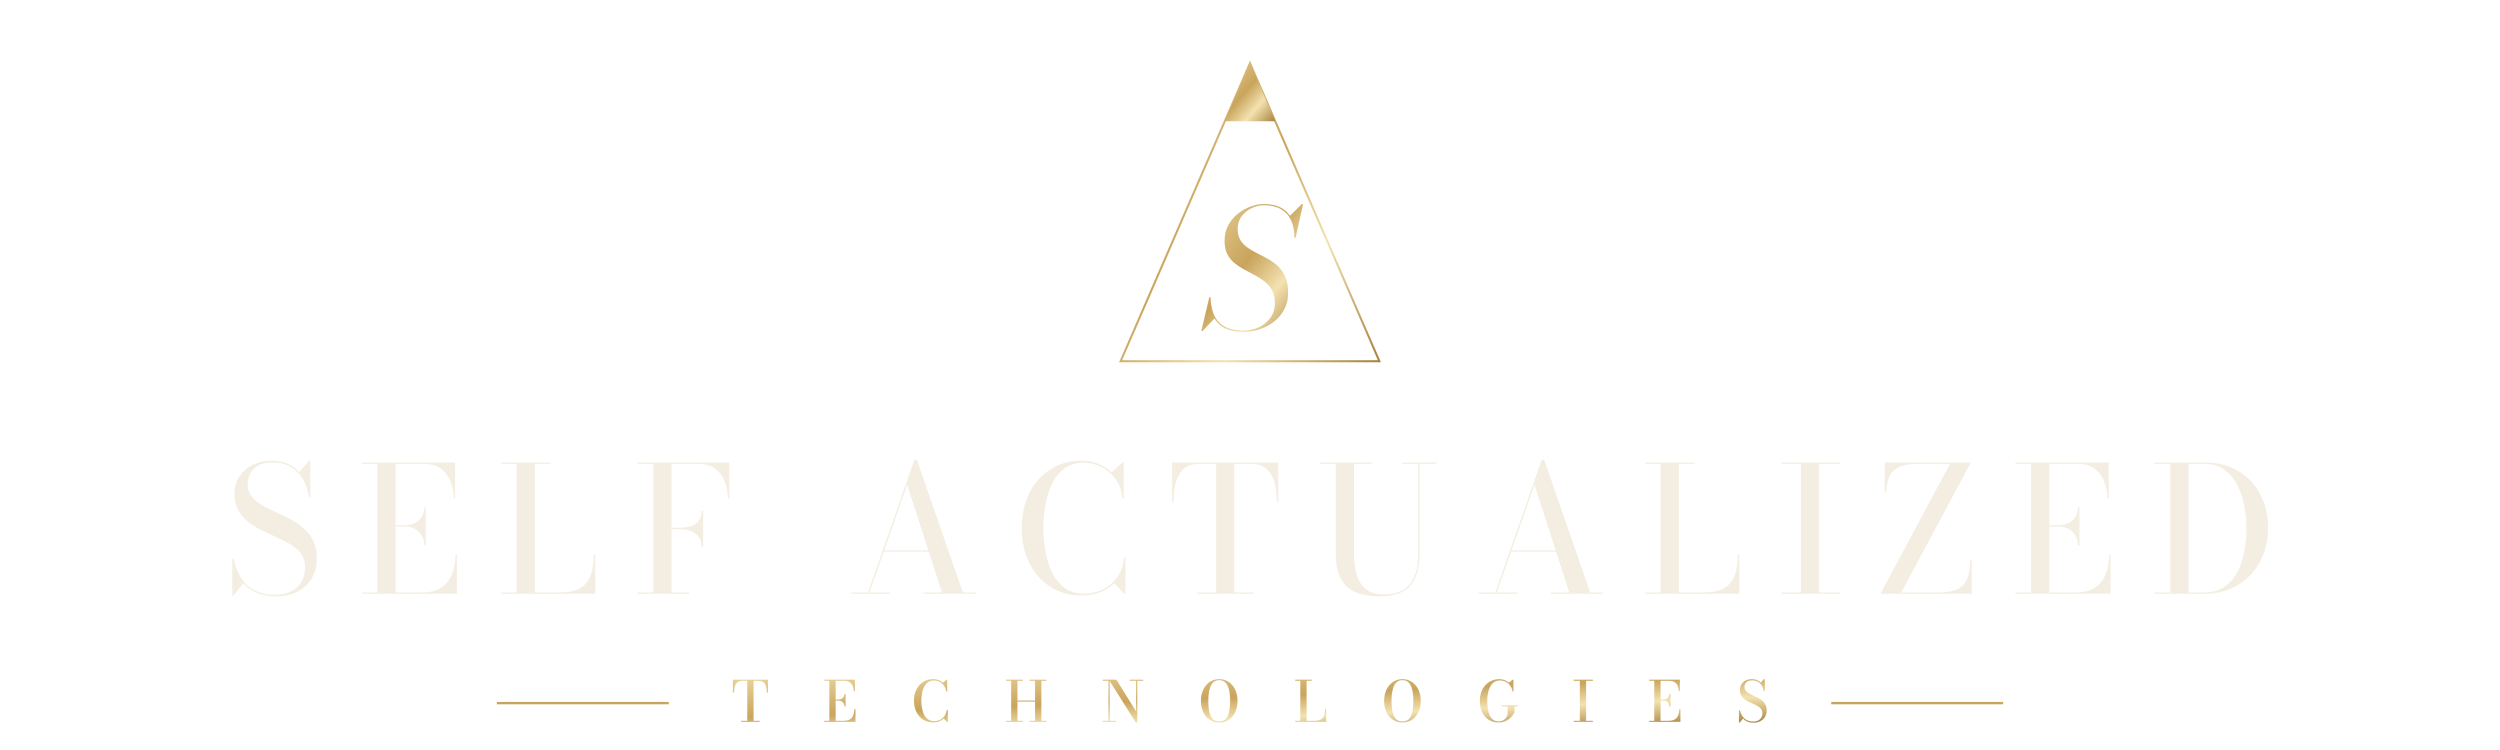
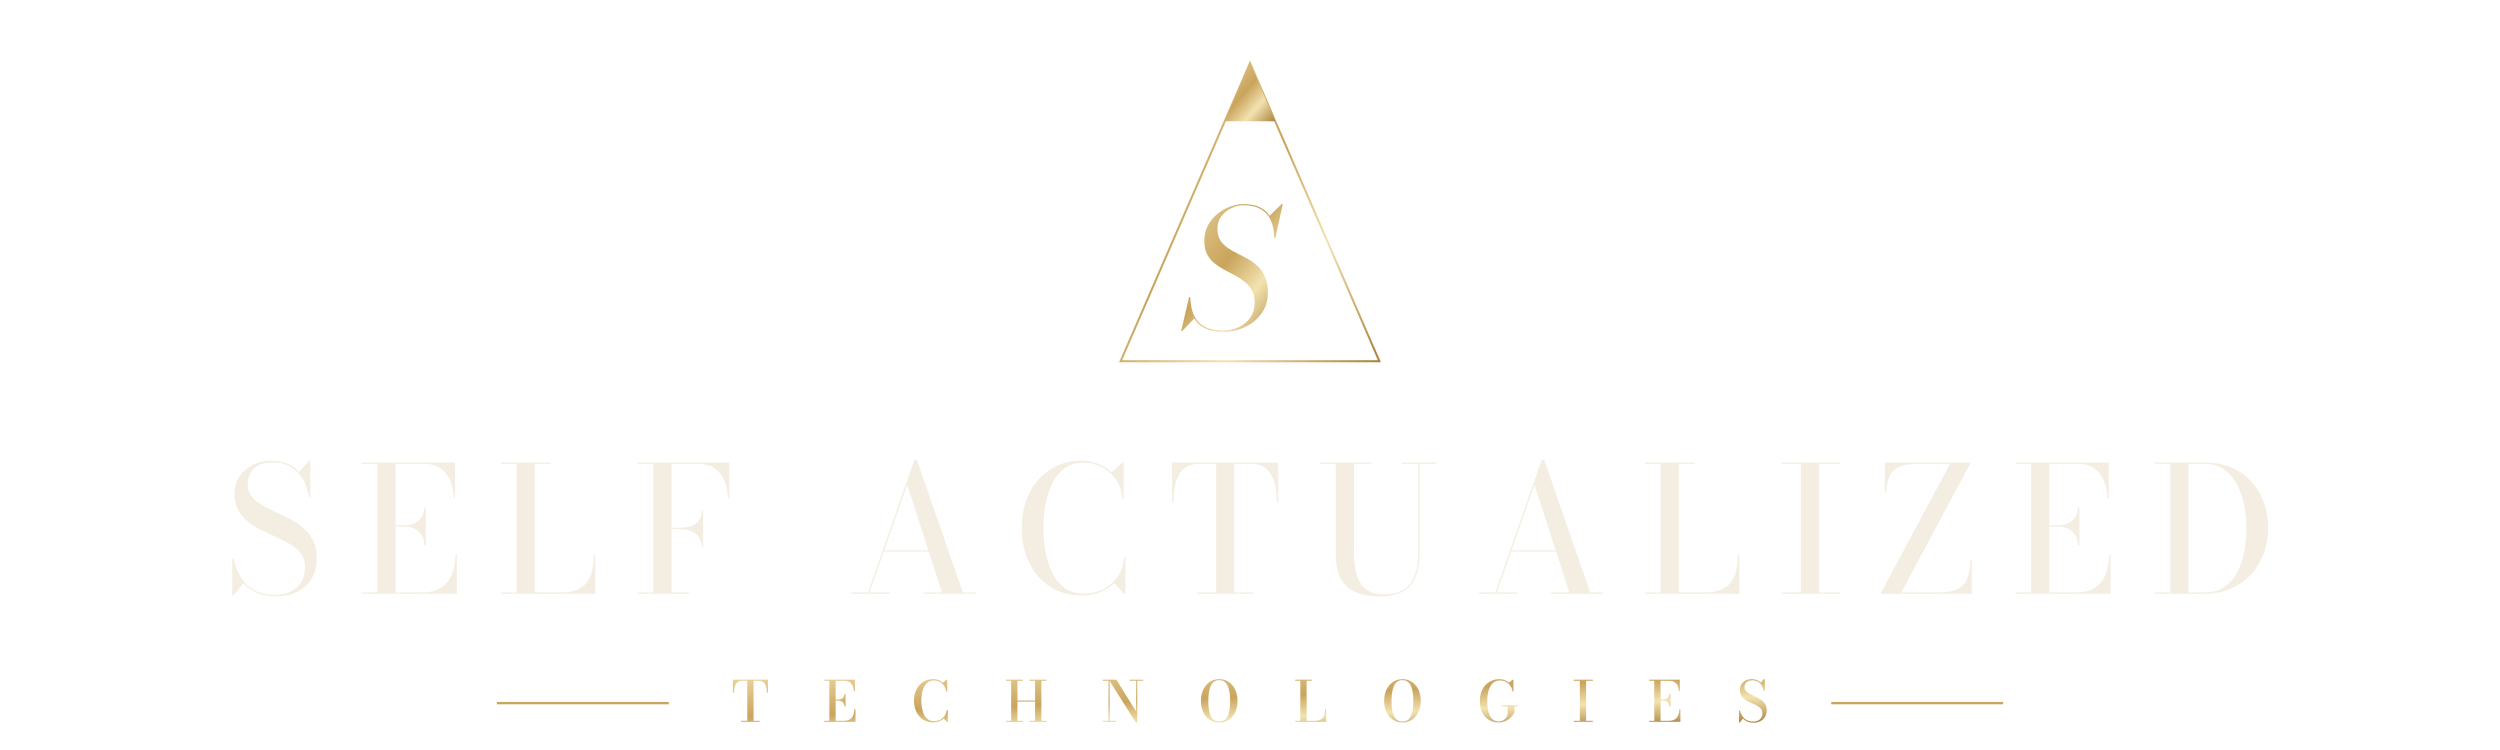
<svg xmlns="http://www.w3.org/2000/svg" viewBox="0 -20 1600 480">
  <defs>
    <linearGradient id="g" x1="0" y1="0" x2="1" y2="1">
      <stop offset="0" stop-color="#E9D29A" />
      <stop offset=".45" stop-color="#C9A45C" />
      <stop offset=".7" stop-color="#F3E2B0" />
      <stop offset="1" stop-color="#A9823E" />
    </linearGradient>
  </defs>
  <g transform="translate(680,0) scale(.6)">
    <path d="M200 34 L338 352 L62 352 Z" fill="none" stroke="url(#g)" stroke-width="2.2" stroke-linejoin="miter" />
    <line x1="173.1" y1="96" x2="226.9" y2="96" stroke="url(#g)" stroke-width="2.2" />
    <path d="M200 34 L226.9 96 L173.1 96 Z" fill="url(#g)" />
-     <path d="M193.124 320.612Q182.828 320.612 175.895 317.84Q168.962 315.068 164.817 310.052Q160.672 305.036 158.755 298.304Q156.838 291.572 156.574 283.652H157.894Q158.13 291.351 159.937 297.859Q161.743 304.367 165.692 309.157Q169.641 313.947 176.295 316.606Q182.949 319.264 192.82 319.264Q202.148 319.264 209.799 315.563Q217.45 311.862 222.007 305.288Q226.564 298.713 226.564 290.001Q226.564 281.96 223.66 276.485Q220.756 271.01 215.96 267.208Q211.164 263.405 205.444 260.394Q199.724 257.383 194.004 254.314Q188.284 251.246 183.488 247.327Q178.692 243.409 175.788 237.76Q172.884 232.112 172.884 223.84Q172.884 213.896 177.036 206.504Q181.189 199.112 187.673 194.14Q194.157 189.168 201.343 186.704Q208.529 184.24 214.596 184.24Q225.86 184.24 233.451 188.464Q241.041 192.688 244.862 200.754Q248.682 208.82 248.682 220.348H247.362Q247.362 209.272 243.765 201.53Q240.169 193.787 232.957 189.715Q225.744 185.643 214.873 185.643Q208.129 185.643 201.683 188.723Q195.236 191.803 191.031 197.394Q186.826 202.984 186.826 210.618Q186.826 217.927 189.744 222.697Q192.661 227.468 197.457 230.817Q202.253 234.166 208.001 236.987Q213.749 239.808 219.483 243.009Q225.216 246.21 230.012 250.818Q234.808 255.427 237.726 262.263Q240.644 269.1 240.644 279.308Q240.644 288.548 236.8 296.146Q232.955 303.744 226.295 309.2Q219.635 314.656 211.085 317.634Q202.535 320.612 193.124 320.612ZM148.126 319.76 156.574 283.652H157.894L158.135 291.708Q158.955 296.073 160.044 299.531Q161.132 302.99 162.666 305.866L149.308 319.76ZM247.362 220.348 247.815 215.045Q247.204 210.667 246.15 206.291Q245.097 201.915 242.321 197.143L255.42 184.24H256.602L248.682 220.348Z" fill="url(#g)" />
+     <path d="M171.524 320.612Q161.228 320.612 154.295 317.84Q147.362 315.068 143.217 310.052Q139.072 305.036 137.155 298.304Q135.238 291.572 134.974 283.652H136.294Q136.53 291.351 138.337 297.859Q140.143 304.367 144.092 309.157Q148.041 313.947 154.695 316.606Q161.349 319.264 171.22 319.264Q180.548 319.264 188.199 315.563Q195.85 311.862 200.407 305.288Q204.964 298.713 204.964 290.001Q204.964 281.96 202.06 276.485Q199.156 271.01 194.36 267.208Q189.564 263.405 183.844 260.394Q178.124 257.383 172.404 254.314Q166.684 251.246 161.888 247.327Q157.092 243.409 154.188 237.76Q151.284 232.112 151.284 223.84Q151.284 213.896 155.436 206.504Q159.589 199.112 166.073 194.14Q172.557 189.168 179.743 186.704Q186.929 184.24 192.996 184.24Q204.26 184.24 211.851 188.464Q219.441 192.688 223.262 200.754Q227.082 208.82 227.082 220.348H225.762Q225.762 209.272 222.165 201.53Q218.569 193.787 211.357 189.715Q204.144 185.643 193.273 185.643Q186.529 185.643 180.083 188.723Q173.636 191.803 169.431 197.394Q165.226 202.984 165.226 210.618Q165.226 217.927 168.144 222.697Q171.061 227.468 175.857 230.817Q180.653 234.166 186.401 236.987Q192.149 239.808 197.883 243.009Q203.616 246.21 208.412 250.818Q213.208 255.427 216.126 262.263Q219.044 269.1 219.044 279.308Q219.044 288.548 215.2 296.146Q211.355 303.744 204.695 309.2Q198.035 314.656 189.485 317.634Q180.935 320.612 171.524 320.612ZM126.526 319.76 134.974 283.652H136.294L136.535 291.708Q137.355 296.073 138.444 299.531Q139.532 302.99 141.066 305.866L127.708 319.76ZM225.762 220.348 226.215 215.045Q225.604 210.667 224.55 206.291Q223.497 201.915 220.721 197.143L233.82 184.24H235.002L227.082 220.348Z" fill="url(#g)" />
  </g>
  <g transform="translate(0,230)">
    <path d="M176.71 131.662Q169.418 131.662 164.32 129.384Q159.222 127.105 155.851 123.181L149.434 131.12H148.678V107.673H149.525Q150.552 112.537 152.567 116.723Q154.582 120.909 157.762 124.051Q160.941 127.193 165.402 128.955Q169.863 130.718 175.832 130.718Q181.687 130.718 186.043 128.623Q190.399 126.528 192.811 122.509Q195.223 118.491 195.223 112.711Q195.223 107.834 192.776 104.474Q190.328 101.113 186.304 98.64Q182.281 96.168 177.461 94.032Q172.642 91.896 167.822 89.562Q163.003 87.229 158.979 84.111Q154.955 80.994 152.508 76.574Q150.06 72.153 150.06 65.835Q150.06 59.541 153.297 54.824Q156.533 50.108 161.862 47.494Q167.191 44.88 173.496 44.88Q179.072 44.88 183.629 46.64Q188.187 48.399 191.485 52.062L197.83 44.88H198.564V68.171H197.734Q196.457 60.626 193.256 55.692Q190.056 50.759 185.275 48.353Q180.494 45.947 174.533 45.947Q166.667 45.947 162.591 49.854Q158.514 53.76 158.514 60.171Q158.514 64.545 160.918 67.609Q163.322 70.673 167.25 73.013Q171.177 75.353 175.909 77.475Q180.641 79.596 185.372 82.057Q190.103 84.519 194.031 87.858Q197.959 91.197 200.362 95.919Q202.766 100.642 202.766 107.365Q202.766 114.723 199.552 120.179Q196.337 125.636 190.472 128.649Q184.606 131.662 176.71 131.662ZM231.497 130.0V129.16H241.542V46.84H231.497V46.0H291.246V68.96H290.442Q290.324 62.968 288.296 57.938Q286.269 52.907 282.077 49.874Q277.885 46.84 271.333 46.84H253.175V129.16H270.185Q277.87 129.16 282.517 126.033Q287.164 122.907 289.304 117.41Q291.444 111.912 291.561 104.8H292.402V130.0ZM271.636 99.083Q271.518 95.331 269.829 92.616Q268.139 89.901 265.399 88.436Q262.659 86.972 259.466 86.972H249.224V86.133H259.466Q262.659 86.133 265.399 84.801Q268.14 83.469 269.829 80.884Q271.518 78.3 271.636 74.549H272.477V99.083ZM320.585 130.0V129.16H330.63V46.84H320.585V46.0H352.291V46.84H342.263V129.16H358.728Q365.276 129.16 369.422 127.372Q373.568 125.584 375.862 122.319Q378.156 119.054 379.073 114.587Q379.991 110.12 380.077 104.8H380.933V130.0ZM449.156 100.298Q449.038 96.546 447.383 93.942Q445.728 91.339 442.505 89.988Q439.282 88.637 434.504 88.637H427.192V87.811H434.503Q439.282 87.811 442.505 86.608Q445.728 85.405 447.383 82.943Q449.038 80.481 449.156 76.728H450.013V100.298ZM466.692 46.0V68.96H465.85Q465.732 62.968 463.738 57.938Q461.744 52.907 457.608 49.874Q453.472 46.84 446.95 46.84H429.783V129.16H440.967V130.0H408.105V129.16H418.149V46.84H408.105V46.0ZM565.379 103.087V102.246H600.764V103.087ZM586.821 44.338 616.217 129.16H624.409V130.0H591.124V129.16H602.853L580.592 60.206L556.482 129.16H569.539V130.0H544.897V129.16H555.531L585.21 44.338ZM692.308 131.12Q680.783 131.12 672.15 125.539Q663.518 119.958 658.724 110.214Q653.931 100.47 653.931 88.0Q653.931 75.512 658.724 65.777Q663.518 56.042 672.15 50.461Q680.783 44.88 692.308 44.88Q697.888 44.88 702.834 46.842Q707.781 48.804 711.44 52.312L718.389 46.0H719.158V69.196H718.287Q717.939 62.395 714.367 57.181Q710.795 51.967 705.256 49.032Q699.716 46.098 693.428 46.098Q686.293 46.098 681.343 49.724Q676.392 53.349 673.421 59.413Q670.449 65.477 669.092 72.91Q667.735 80.344 667.735 88.0Q667.735 95.616 669.092 103.07Q670.449 110.523 673.421 116.587Q676.392 122.651 681.343 126.276Q686.293 129.902 693.428 129.902Q699.155 129.902 703.824 128.081Q708.494 126.26 711.908 123.042Q715.322 119.825 717.249 115.658Q719.176 111.492 719.413 106.804H720.279V130.0H719.508L713.143 123.208Q709.463 126.872 704.112 128.996Q698.761 131.12 692.308 131.12ZM766.002 130.0V129.16H778.322V46.84H767.668Q762.788 46.84 759.607 48.663Q756.427 50.487 754.564 53.799Q752.702 57.11 751.886 61.613Q751.071 66.115 750.981 71.435H750.121V46.0H818.103V71.435H817.226Q817.14 66.115 816.322 61.613Q815.505 57.11 813.634 53.799Q811.763 50.487 808.565 48.663Q805.366 46.84 800.51 46.84H789.903V129.16H802.223V130.0ZM919.411 46.0V46.84H908.483V104.24Q908.483 118.072 902.517 124.867Q896.552 131.662 883.221 131.662Q868.541 131.662 861.724 125.203Q854.908 118.744 854.908 104.24V46.84H844.878V46.0H877.741V46.84H866.541V103.12Q866.541 108.664 867.331 113.599Q868.122 118.534 870.181 122.309Q872.24 126.085 876.013 128.247Q879.785 130.41 885.742 130.41Q892.952 130.41 897.825 127.611Q902.698 124.813 905.178 119.023Q907.658 113.233 907.658 104.24V46.84H897.172V46.0ZM966.867 103.087V102.246H1002.252V103.087ZM988.309 44.338 1017.705 129.16H1025.897V130.0H992.612V129.16H1004.341L982.08 60.206L957.97 129.16H971.027V130.0H946.385V129.16H957.019L986.698 44.338ZM1052.777 130.0V129.16H1062.822V46.84H1052.777V46.0H1084.483V46.84H1074.455V129.16H1090.92Q1097.468 129.16 1101.614 127.372Q1105.76 125.584 1108.054 122.319Q1110.348 119.054 1111.265 114.587Q1112.183 110.12 1112.269 104.8H1113.125V130.0ZM1140.297 130.0V129.16H1152.581V46.84H1140.297V46.0H1177.639V46.84H1164.2V129.16H1177.639V130.0ZM1203.951 130.0V129.16L1248.035 46.84H1227.235Q1219.579 46.84 1215.258 48.953Q1210.937 51.065 1209.12 55.174Q1207.303 59.283 1207.147 65.275H1206.306V46.0H1260.892V46.84L1216.809 129.16H1240.969Q1248.641 129.16 1252.946 126.955Q1257.251 124.749 1259.068 120.173Q1260.884 115.597 1261.041 108.485H1261.898V130.0ZM1289.857 130.0V129.16H1299.902V46.84H1289.857V46.0H1349.606V68.96H1348.802Q1348.684 62.968 1346.656 57.938Q1344.629 52.907 1340.437 49.874Q1336.245 46.84 1329.693 46.84H1311.535V129.16H1328.545Q1336.23 129.16 1340.877 126.033Q1345.524 122.907 1347.664 117.41Q1349.804 111.912 1349.921 104.8H1350.762V130.0ZM1329.996 99.083Q1329.878 95.331 1328.189 92.616Q1326.499 89.901 1323.759 88.436Q1321.019 86.972 1317.826 86.972H1307.584V86.133H1317.826Q1321.019 86.133 1323.759 84.801Q1326.5 83.469 1328.189 80.884Q1329.878 78.3 1329.996 74.549H1330.837V99.083ZM1410.908 46.0Q1423.503 46.0 1432.601 51.485Q1441.699 56.969 1446.633 66.481Q1451.567 75.994 1451.567 88.0Q1451.567 97.019 1448.619 104.671Q1445.672 112.322 1440.261 118.017Q1434.849 123.711 1427.396 126.856Q1419.944 130.0 1410.897 130.0H1378.945V129.16H1388.99V46.84H1378.945V46.0ZM1400.623 129.16H1410.897Q1418.449 129.16 1423.593 125.676Q1428.738 122.192 1431.855 116.312Q1434.973 110.432 1436.342 103.069Q1437.71 95.706 1437.71 87.981Q1437.71 80.258 1436.176 72.914Q1434.641 65.569 1431.435 59.688Q1428.23 53.808 1423.144 50.324Q1418.057 46.84 1410.897 46.84H1400.623Z" fill="#F4EDE1" />
    <path d="M474.289 212.0V211.298H478.249V185.702H475.045Q473.501 185.702 472.5 186.238Q471.499 186.773 470.921 187.767Q470.344 188.76 470.079 190.151Q469.814 191.541 469.756 193.251H469.034V185.0H491.487V193.251H490.785Q490.729 191.541 490.463 190.151Q490.197 188.76 489.612 187.767Q489.027 186.773 488.026 186.238Q487.024 185.702 485.481 185.702H482.274V211.298H486.234V212.0ZM527.532 212.0V211.298H530.774V185.702H527.532V185.0H547.151V192.38H546.449Q546.374 190.454 545.73 188.942Q545.087 187.43 543.766 186.566Q542.446 185.702 540.34 185.702H534.815V211.298H539.964Q542.43 211.298 543.902 210.398Q545.375 209.498 546.054 207.842Q546.734 206.186 546.809 203.9H547.511V212.0ZM540.478 202.128Q540.402 200.922 539.887 200.091Q539.371 199.26 538.531 198.825Q537.69 198.389 536.664 198.389H533.936V197.69H536.664Q537.69 197.69 538.531 197.293Q539.371 196.897 539.887 196.102Q540.402 195.307 540.478 194.101H541.182V202.128ZM597.363 212.36Q593.608 212.36 590.813 210.56Q588.017 208.76 586.477 205.628Q584.937 202.496 584.937 198.5Q584.937 194.486 586.477 191.363Q588.017 188.24 590.813 186.44Q593.608 184.64 597.363 184.64Q599.125 184.64 600.7 185.246Q602.275 185.852 603.474 186.945L605.625 185.0H606.253V192.534H605.528Q605.274 190.392 604.152 188.812Q603.03 187.231 601.352 186.365Q599.675 185.499 597.723 185.499Q595.476 185.499 593.923 186.594Q592.369 187.69 591.44 189.55Q590.511 191.411 590.089 193.73Q589.666 196.049 589.666 198.5Q589.666 200.948 590.089 203.269Q590.511 205.589 591.44 207.45Q592.369 209.31 593.923 210.406Q595.476 211.501 597.723 211.501Q599.502 211.501 600.928 210.96Q602.353 210.419 603.402 209.455Q604.451 208.491 605.079 207.214Q605.707 205.937 605.89 204.466H606.615V212.0H605.983L604.008 209.934Q602.799 211.063 601.095 211.712Q599.39 212.36 597.363 212.36ZM669.705 185.0V185.702H666.465V211.298H669.705V212.0H658.941V211.298H662.44V199.037H651.181V211.298H654.664V212.0H643.898V211.298H647.14V185.702H643.898V185.0H654.664V185.702H651.181V198.323H662.44V185.702H658.941V185.0ZM710.19 185.0V211.298H714.415V212.0H705.762V211.298H709.452V185.702H705.762V185.0ZM731.648 185.0V185.702H727.853V212.36H726.878L709.67 185.0H714.514L727.13 205.417V185.702H723V185.0ZM780.306 212.36Q777.533 212.36 775.355 211.295Q773.178 210.231 771.664 208.328Q770.15 206.425 769.368 203.911Q768.585 201.398 768.585 198.5Q768.585 195.602 769.42 193.089Q770.256 190.575 771.798 188.672Q773.34 186.769 775.499 185.705Q777.659 184.64 780.306 184.64Q782.954 184.64 785.106 185.705Q787.257 186.769 788.807 188.672Q790.357 190.575 791.185 193.089Q792.013 195.602 792.013 198.5Q792.013 201.398 791.23 203.911Q790.447 206.425 788.941 208.328Q787.435 210.231 785.258 211.295Q783.08 212.36 780.306 212.36ZM780.306 211.709Q782.531 211.709 783.901 210.619Q785.27 209.528 786.012 207.656Q786.753 205.785 787.018 203.414Q787.283 201.044 787.283 198.5Q787.283 195.956 786.964 193.586Q786.645 191.215 785.877 189.344Q785.108 187.472 783.749 186.381Q782.389 185.291 780.306 185.291Q778.226 185.291 776.865 186.381Q775.505 187.472 774.729 189.344Q773.953 191.215 773.633 193.586Q773.314 195.956 773.314 198.5Q773.314 201.044 773.587 203.414Q773.86 205.785 774.594 207.656Q775.327 209.528 776.712 210.619Q778.098 211.709 780.306 211.709ZM828.95 212.0V211.298H832.192V185.702H828.95V185.0H839.457V185.702H836.233V211.298H841.228Q843.311 211.298 844.625 210.785Q845.938 210.272 846.669 209.309Q847.401 208.346 847.701 206.978Q848.001 205.61 848.057 203.9H848.774V212.0ZM897.572 212.36Q894.799 212.36 892.621 211.295Q890.444 210.231 888.93 208.328Q887.416 206.425 886.634 203.911Q885.851 201.398 885.851 198.5Q885.851 195.602 886.686 193.089Q887.522 190.575 889.064 188.672Q890.606 186.769 892.765 185.705Q894.925 184.64 897.572 184.64Q900.22 184.64 902.372 185.705Q904.523 186.769 906.073 188.672Q907.623 190.575 908.451 193.089Q909.279 195.602 909.279 198.5Q909.279 201.398 908.496 203.911Q907.713 206.425 906.207 208.328Q904.701 210.231 902.524 211.295Q900.346 212.36 897.572 212.36ZM897.572 211.709Q899.797 211.709 901.167 210.619Q902.536 209.528 903.278 207.656Q904.019 205.785 904.284 203.414Q904.549 201.044 904.549 198.5Q904.549 195.956 904.23 193.586Q903.911 191.215 903.143 189.344Q902.374 187.472 901.015 186.381Q899.655 185.291 897.572 185.291Q895.492 185.291 894.131 186.381Q892.771 187.472 891.995 189.344Q891.219 191.215 890.899 193.586Q890.58 195.956 890.58 198.5Q890.58 201.044 890.853 203.414Q891.126 205.785 891.86 207.656Q892.593 209.528 893.978 210.619Q895.364 211.709 897.572 211.709ZM961.077 201.352H971.317V202.131H969.242V206.161Q968.712 207.027 967.88 208.093Q967.048 209.159 965.84 210.133Q964.632 211.107 962.966 211.733Q961.301 212.36 959.105 212.36Q955.286 212.36 952.606 210.583Q949.927 208.805 948.515 205.677Q947.103 202.549 947.103 198.5Q947.103 195.456 948.022 192.921Q948.942 190.386 950.623 188.526Q952.303 186.667 954.598 185.653Q956.894 184.64 959.63 184.64Q961.346 184.64 962.93 185.236Q964.514 185.832 965.733 186.887L967.993 185.0H968.62V192.534H967.9Q967.763 190.982 967.09 189.699Q966.417 188.416 965.333 187.474Q964.249 186.531 962.891 186.016Q961.534 185.501 960.028 185.501Q957.781 185.501 956.207 186.597Q954.634 187.692 953.675 189.551Q952.717 191.411 952.275 193.73Q951.832 196.049 951.832 198.5Q951.832 200.948 952.153 203.291Q952.473 205.633 953.277 207.523Q954.082 209.413 955.498 210.53Q956.915 211.648 959.105 211.648Q960.628 211.648 961.67 211.152Q962.712 210.656 963.358 209.946Q964.004 209.236 964.365 208.55Q964.726 207.864 964.872 207.5V202.131H961.077ZM1007.126 212.0V211.298H1011.088V185.702H1007.126V185.0H1019.433V185.702H1015.113V211.298H1019.433V212.0ZM1055.49 212.0V211.298H1058.732V185.702H1055.49V185.0H1075.109V192.38H1074.407Q1074.332 190.454 1073.688 188.942Q1073.045 187.43 1071.724 186.566Q1070.404 185.702 1068.298 185.702H1062.773V211.298H1067.922Q1070.388 211.298 1071.86 210.398Q1073.333 209.498 1074.012 207.842Q1074.692 206.186 1074.767 203.9H1075.469V212.0ZM1068.436 202.128Q1068.36 200.922 1067.845 200.091Q1067.329 199.26 1066.489 198.825Q1065.648 198.389 1064.622 198.389H1061.894V197.69H1064.622Q1065.648 197.69 1066.489 197.293Q1067.329 196.897 1067.845 196.102Q1068.36 195.307 1068.436 194.101H1069.14V202.128ZM1122.211 212.522Q1119.979 212.522 1118.336 211.825Q1116.694 211.127 1115.567 209.913L1113.545 212.36H1112.926V204.662H1113.63Q1113.976 206.138 1114.637 207.427Q1115.297 208.715 1116.308 209.694Q1117.32 210.672 1118.706 211.231Q1120.092 211.789 1121.907 211.789Q1123.759 211.789 1125.111 211.15Q1126.464 210.511 1127.196 209.313Q1127.928 208.115 1127.928 206.416Q1127.928 204.865 1127.151 203.805Q1126.375 202.745 1125.086 201.968Q1123.798 201.191 1122.264 200.527Q1120.731 199.864 1119.197 199.124Q1117.663 198.385 1116.375 197.385Q1115.087 196.385 1114.31 194.95Q1113.534 193.515 1113.534 191.451Q1113.534 189.38 1114.572 187.853Q1115.61 186.327 1117.346 185.483Q1119.083 184.64 1121.152 184.64Q1122.886 184.64 1124.348 185.192Q1125.809 185.744 1126.902 186.853L1128.903 184.64H1129.497V192.24H1128.808Q1128.348 189.98 1127.325 188.461Q1126.302 186.942 1124.815 186.183Q1123.327 185.424 1121.472 185.424Q1119.018 185.424 1117.743 186.6Q1116.468 187.776 1116.468 189.709Q1116.468 191.101 1117.237 192.068Q1118.006 193.035 1119.271 193.77Q1120.536 194.504 1122.054 195.167Q1123.573 195.831 1125.09 196.602Q1126.607 197.374 1127.872 198.43Q1129.137 199.487 1129.905 200.992Q1130.674 202.497 1130.674 204.649Q1130.674 207.039 1129.616 208.809Q1128.557 210.579 1126.653 211.55Q1124.749 212.522 1122.211 212.522Z" fill="url(#g)" />
    <line x1="318.001" y1="200" x2="428.001" y2="200" stroke="#C9A45C" stroke-width="1.5" />
    <line x1="1171.999" y1="200" x2="1281.999" y2="200" stroke="#C9A45C" stroke-width="1.5" />
  </g>
</svg>
